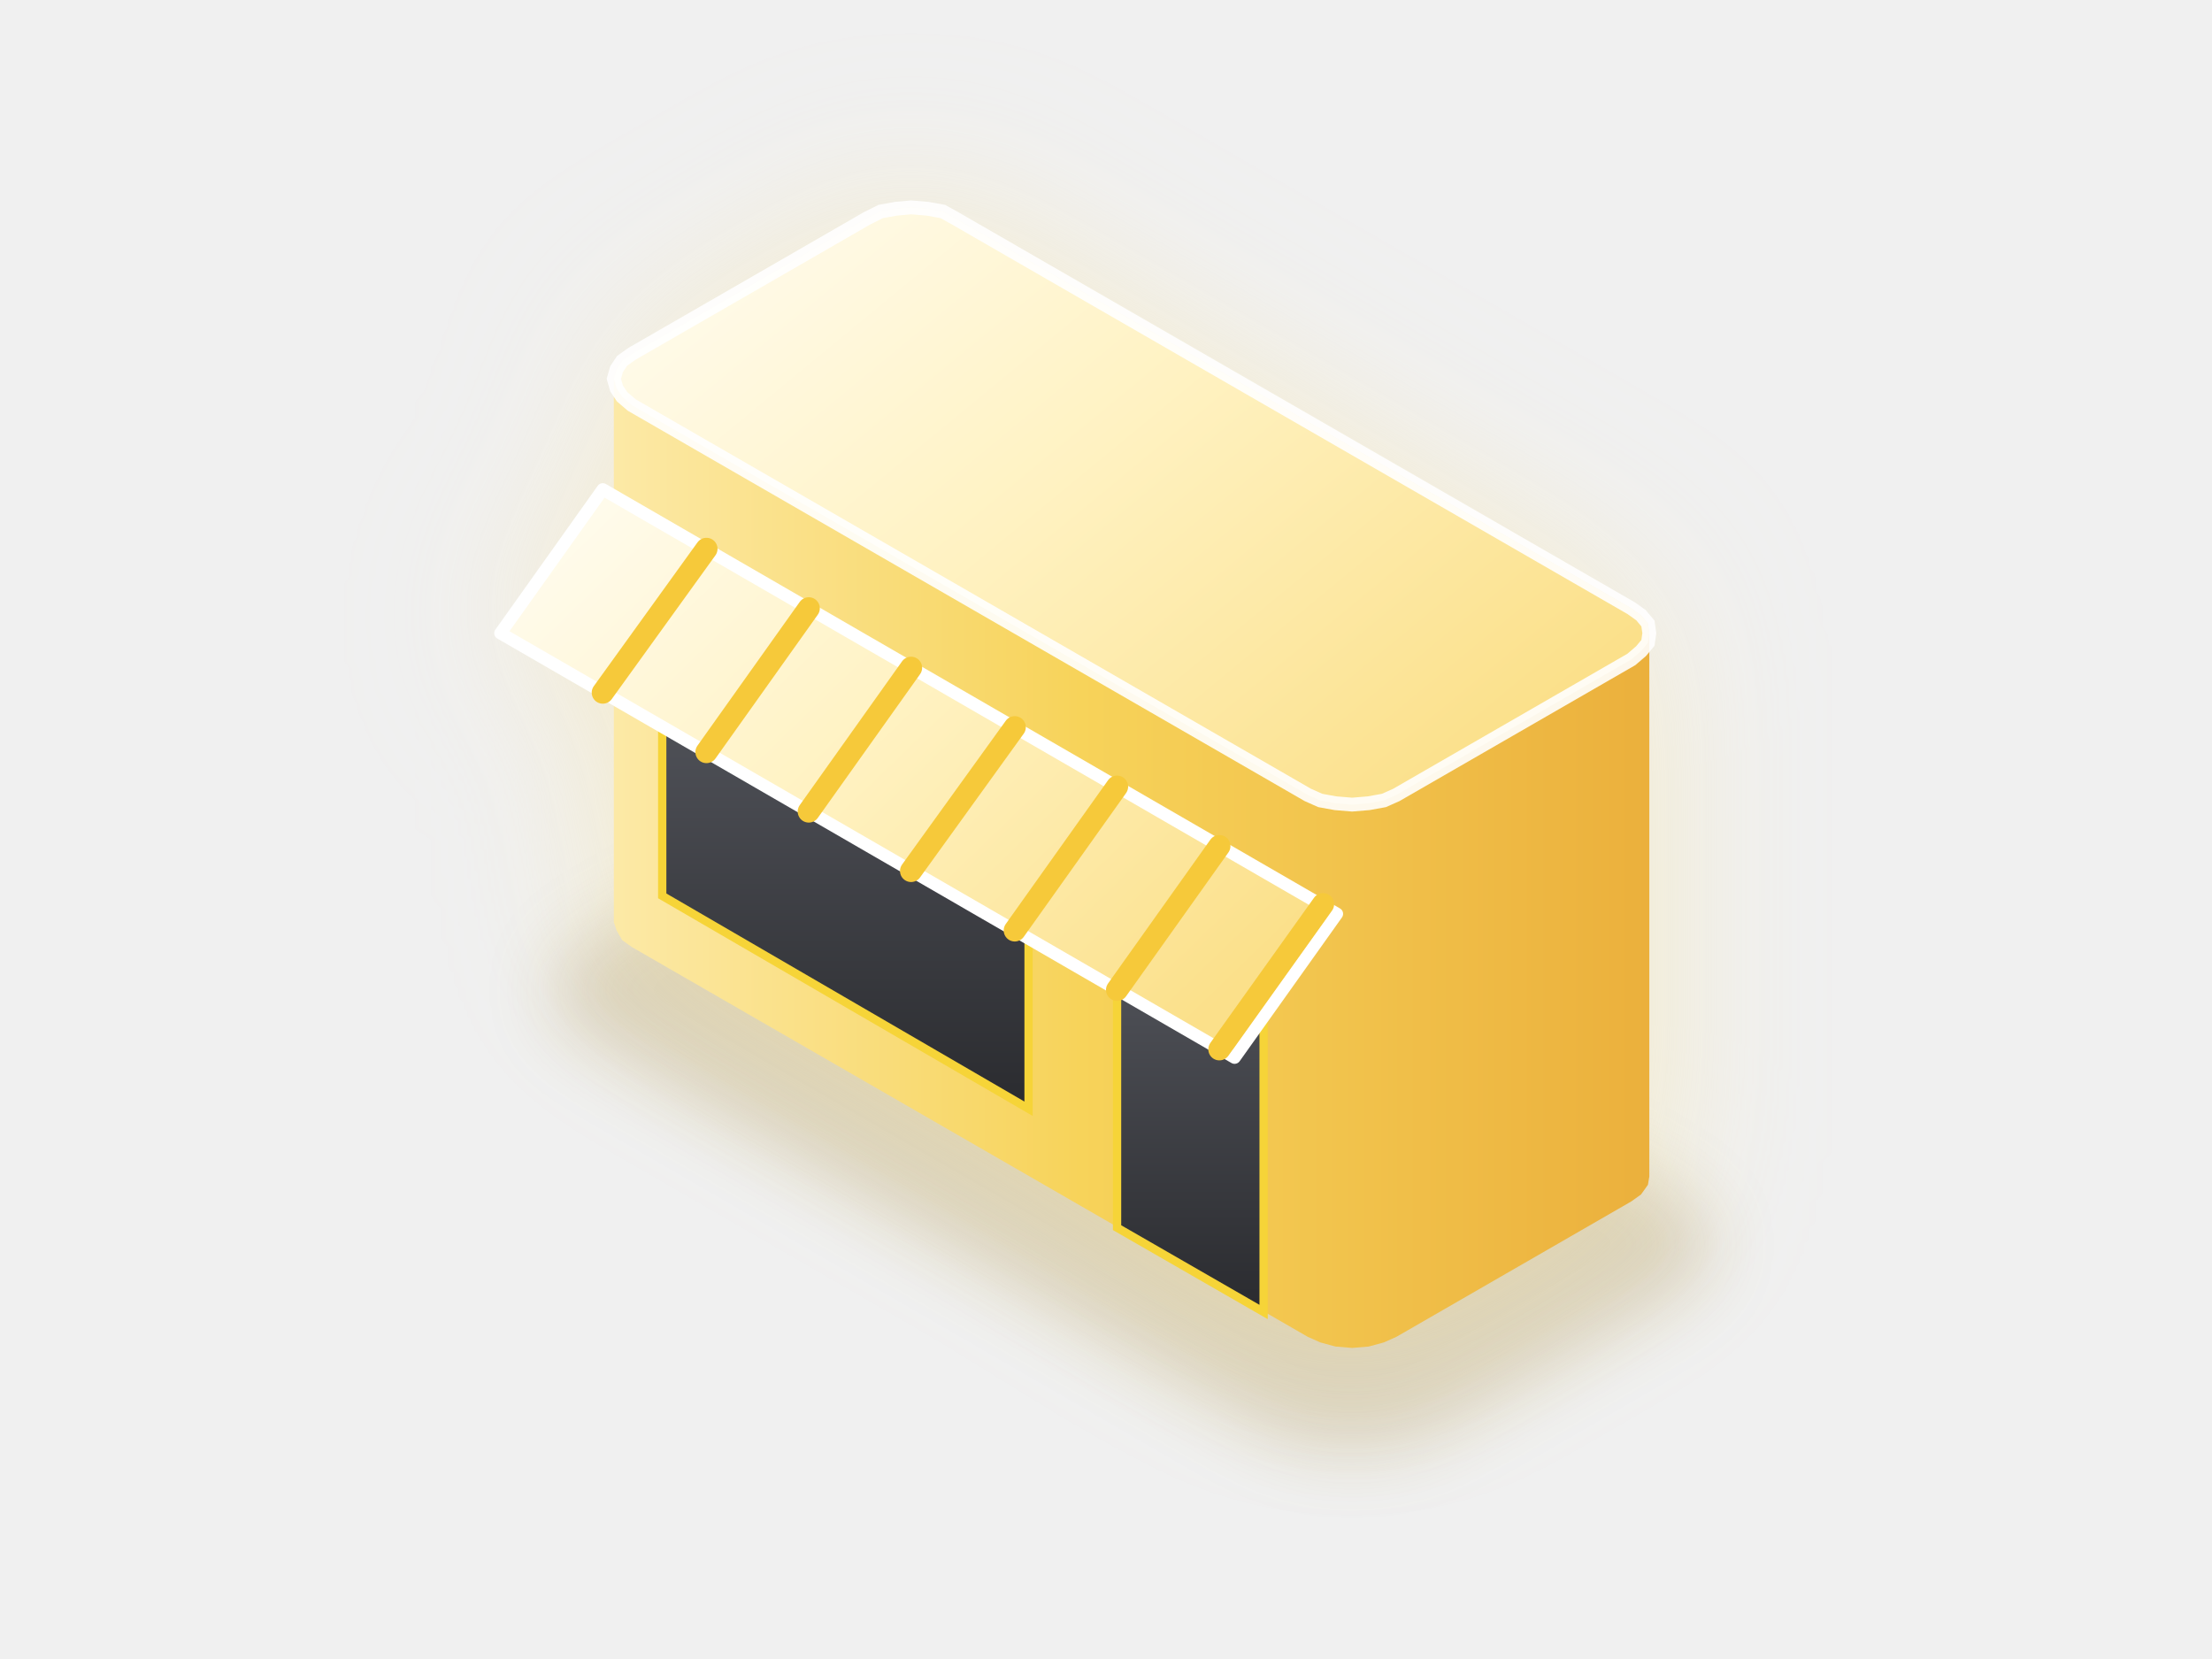
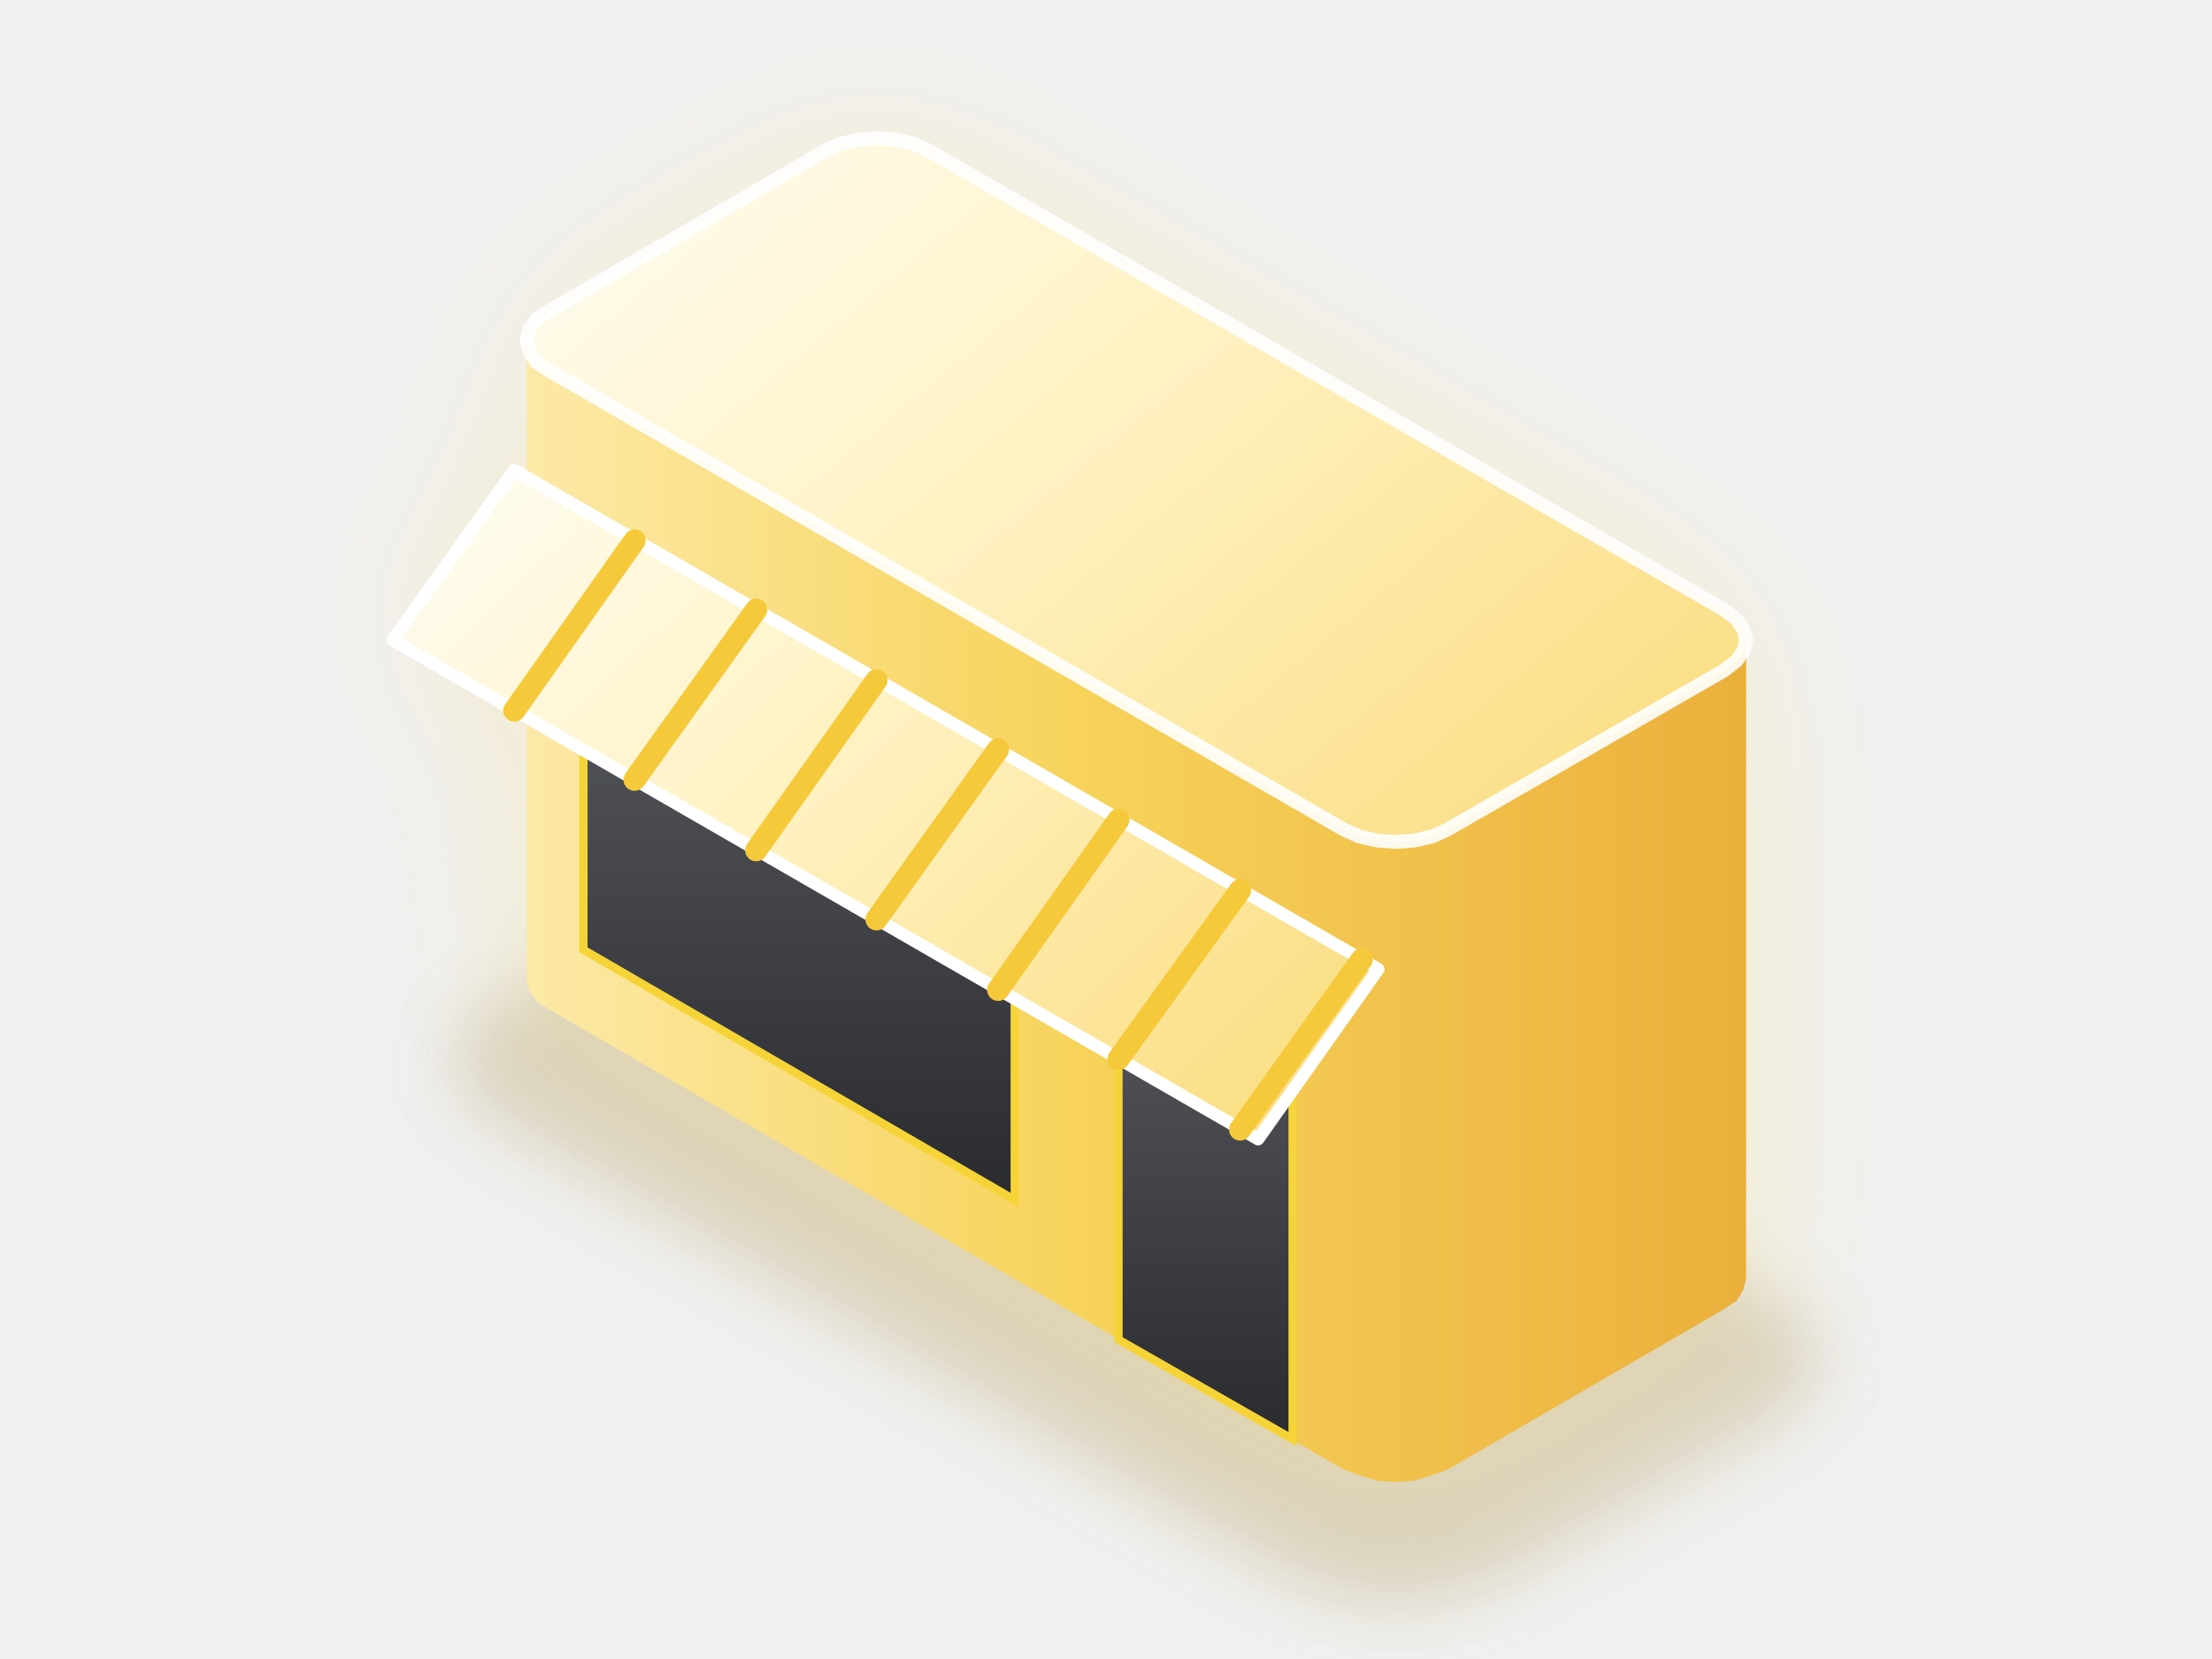
- <svg xmlns="http://www.w3.org/2000/svg" class="ii-business" width="240" height="180" viewBox="0 0 160 120" fill="none" aria-hidden="true">
-   <style>.ii-business *{transform-box:fill-box}.ii-business .obj{animation:ii-rise .6s cubic-bezier(.05,.7,.1,1) both;transition:translate .4s cubic-bezier(.05,.7,.1,1)}.ii-business .pt{animation:ii-drop .55s cubic-bezier(.05,.7,.1,1) .2s both}.ii-business .gw{opacity:.4;animation:ii-breathe 4s cubic-bezier(.45,0,.55,1) 1s infinite;transition:opacity .35s}.ii-business .sh{transform-origin:40% 40%;animation:ii-in .6s ease-out both;transition:transform .4s cubic-bezier(.05,.7,.1,1),opacity .4s}.ii-business .sn{translate:-60px 0;animation:ii-sheen 1.2s cubic-bezier(.05,.7,.1,1) .45s both}.ii-business .win{transition:fill .4s ease-out}:is(.ml-protect:hover,.ml-protect:focus-visible) .ii-business .obj{translate:0 -5px}:is(.ml-protect:hover,.ml-protect:focus-visible) .ii-business .sh{transform:scale(.92);opacity:.14}:is(.ml-protect:hover,.ml-protect:focus-visible) .ii-business .gw{opacity:.8;animation:none}:is(.ml-protect:hover,.ml-protect:focus-visible) .ii-business .sn{animation:ii-sheen 1.2s cubic-bezier(.05,.7,.1,1) both}:is(.ml-protect:hover,.ml-protect:focus-visible) .ii-business .win{fill:#FFE79A}@keyframes ii-rise{from{opacity:0;transform:translateY(10px)}}@keyframes ii-drop{from{opacity:0;transform:translateY(-8px)}}@keyframes ii-in{from{opacity:0}}@keyframes ii-breathe{50%{opacity:.65}}@keyframes ii-sheen{from{translate:-60px 0}to{translate:220px 0}}@media (prefers-reduced-motion:reduce){.ii-business *{animation:none!important;transition:none!important}}</style>
+ <svg xmlns="http://www.w3.org/2000/svg" class="ii-business" width="240" height="180" viewBox="0 0 160 120" fill="none" style="overflow:visible" aria-hidden="true">
+   <style>.ii-business *{transform-box:fill-box}.ii-business .obj{animation:ii-rise .6s cubic-bezier(.05,.7,.1,1) both;transition:translate .4s cubic-bezier(.05,.7,.1,1)}.ii-business .pt{animation:ii-drop .55s cubic-bezier(.05,.7,.1,1) .2s both}.ii-business .gw{opacity:.4;animation:ii-breathe 4s cubic-bezier(.45,0,.55,1) 1s infinite;transition:opacity .35s}.ii-business .sh{transform-origin:40% 40%;animation:ii-in .6s ease-out both;transition:transform .4s cubic-bezier(.05,.7,.1,1),opacity .4s}.ii-business .sn{translate:-60px 0;animation:ii-sheen 1.2s cubic-bezier(.05,.7,.1,1) .45s both}.ii-business .win{transition:fill .4s ease-out}.ii-business .hl{opacity:0;transition:opacity .45s ease-out}:is(.ml-protect:hover,.ml-protect:focus-visible) .ii-business .hl{opacity:.9}:is(.ml-protect:hover,.ml-protect:focus-visible) .ii-business .obj{translate:0 -5px}:is(.ml-protect:hover,.ml-protect:focus-visible) .ii-business .sh{transform:scale(.92);opacity:.14}:is(.ml-protect:hover,.ml-protect:focus-visible) .ii-business .gw{opacity:1;animation:none}:is(.ml-protect:hover,.ml-protect:focus-visible) .ii-business .sn{animation:ii-sheen 1.2s cubic-bezier(.05,.7,.1,1) both}:is(.ml-protect:hover,.ml-protect:focus-visible) .ii-business .win{fill:#FFE79A}@keyframes ii-rise{from{opacity:0;transform:translateY(10px)}}@keyframes ii-drop{from{opacity:0;transform:translateY(-8px)}}@keyframes ii-in{from{opacity:0}}@keyframes ii-breathe{50%{opacity:.65}}@keyframes ii-sheen{from{translate:-60px 0}to{translate:220px 0}}@media (prefers-reduced-motion:reduce){.ii-business *{animation:none!important;transition:none!important}}</style>
  <defs>
    <linearGradient id="ii-business-t" x1="0" y1="0" x2="1" y2=".7">
      <stop offset="0" stop-color="#FFFDF5" />
      <stop offset=".5" stop-color="#FFF2C2" />
      <stop offset="1" stop-color="#FBE08A" />
    </linearGradient>
    <linearGradient id="ii-business-s" x1="0" y1="0" x2="1" y2="0">
      <stop offset="0" stop-color="#FCE9A6" />
      <stop offset=".45" stop-color="#F7D35A" />
      <stop offset="1" stop-color="#EBB03C" />
    </linearGradient>
    <linearGradient id="ii-business-g" x1="0" y1="0" x2="0" y2="1">
      <stop offset="0" stop-color="#55575E" />
      <stop offset="1" stop-color="#2A2B2F" />
    </linearGradient>
    <linearGradient id="ii-business-h" x1="0" y1="0" x2="1" y2="0">
      <stop offset="0" stop-color="#fff" stop-opacity="0" />
      <stop offset=".5" stop-color="#fff" stop-opacity=".8" />
      <stop offset="1" stop-color="#fff" stop-opacity="0" />
    </linearGradient>
    <filter id="ii-business-b" x="-50%" y="-50%" width="200%" height="200%">
      <feGaussianBlur stdDeviation="6" />
    </filter>
+     <filter id="ii-business-hb" x="-80%" y="-80%" width="260%" height="260%">
+       <feGaussianBlur stdDeviation="14" />
+     </filter>
    <filter id="ii-business-sb" x="-30%" y="-30%" width="160%" height="160%">
      <feGaussianBlur stdDeviation="2.4" />
    </filter>
  </defs>
-   <path class="sh" d="M104.2 103.5 L102.3 104.3 L100.1 104.8 L97.8 105.0 L95.5 104.8 L93.3 104.3 L91.4 103.5 L42.6 75.3 L41.1 74.2 L40.2 72.9 L39.9 71.6 L40.2 70.2 L41.1 69.0 L42.6 67.9 L59.6 58.1 L61.4 57.3 L63.6 56.7 L65.9 56.6 L68.3 56.7 L70.4 57.3 L72.3 58.1 L121.2 86.3 L122.6 87.4 L123.5 88.6 L123.8 90.0 L123.5 91.3 L122.6 92.6 L121.2 93.7 Z" fill="#8A6A12" opacity=".22" filter="url(#ii-business-sb)" />
+   <path class="sh" d="M108.5 114.2 L106.3 115.2 L103.7 115.8 L101.0 116.0 L98.2 115.8 L95.7 115.2 L93.5 114.2 L35.9 81.0 L34.2 79.7 L33.2 78.2 L32.8 76.6 L33.2 75.1 L34.2 73.6 L35.9 72.3 L55.9 60.7 L58.1 59.8 L60.7 59.2 L63.4 58.9 L66.2 59.2 L68.7 59.8 L70.9 60.7 L128.5 94.0 L130.2 95.2 L131.2 96.7 L131.6 98.3 L131.2 99.9 L130.2 101.4 L128.5 102.6 Z" fill="#8A6A12" opacity=".22" filter="url(#ii-business-sb)" />
  <g class="obj">
+     <g class="hl" filter="url(#ii-business-hb)">
+       <g>
+         <path d="M38.1 24.6 L38.3 23.8 L38.8 23.1 L39.7 22.5 L59.7 10.9 L60.8 10.4 L62.1 10.1 L63.4 10.0 L64.8 10.1 L66.1 10.4 L67.2 10.9 L124.7 44.1 L125.6 44.8 L126.1 45.5 L126.3 46.3 L126.3 92.5 L126.1 93.3 L125.6 94.1 L124.7 94.7 L104.7 106.3 L103.6 106.7 L102.3 107.1 L101.0 107.2 L99.6 107.1 L98.3 106.7 L97.2 106.3 L39.7 73.0 L38.8 72.4 L38.3 71.7 L38.1 70.9 Z" fill="#FCE38A" />
+         <path d="M104.7 60.0 L103.6 60.5 L102.3 60.8 L101.0 60.9 L99.6 60.8 L98.3 60.5 L97.2 60.0 L39.7 26.8 L38.8 26.2 L38.3 25.4 L38.1 24.6 L38.3 23.8 L38.8 23.1 L39.7 22.5 L59.7 10.9 L60.8 10.4 L62.1 10.1 L63.4 10.0 L64.8 10.1 L66.1 10.4 L67.2 10.9 L124.7 44.1 L125.6 44.8 L126.1 45.5 L126.3 46.3 L126.1 47.1 L125.6 47.8 L124.7 48.5 Z" fill="#FCE38A" />
+         <clipPath id="ii-business-c6">
+           <path d="M104.7 60.0 L103.6 60.5 L102.3 60.8 L101.0 60.9 L99.6 60.8 L98.3 60.5 L97.2 60.0 L39.7 26.8 L38.8 26.2 L38.3 25.4 L38.1 24.6 L38.3 23.8 L38.8 23.1 L39.7 22.5 L59.7 10.9 L60.8 10.4 L62.1 10.1 L63.4 10.0 L64.8 10.1 L66.1 10.4 L67.2 10.9 L124.7 44.1 L125.6 44.8 L126.1 45.5 L126.3 46.3 L126.1 47.1 L125.6 47.8 L124.7 48.5 Z" />
+         </clipPath>
+         <g clip-path="url(#ii-business-c6)">
+           <rect class="sn" x="-1.9" y="0" width="30" height="120" fill="url(#ii-business-h)" transform="skewX(-20)" />
+         </g>
+         <path d="M104.7 60.0 L103.6 60.5 L102.3 60.8 L101.0 60.9 L99.6 60.8 L98.3 60.5 L97.2 60.0 L39.7 26.8 L38.8 26.2 L38.3 25.4 L38.1 24.6 L38.3 23.8 L38.8 23.1 L39.7 22.5 L59.7 10.9 L60.8 10.4 L62.1 10.1 L63.4 10.0 L64.8 10.1 L66.1 10.4 L67.2 10.9 L124.7 44.1 L125.6 44.8 L126.1 45.5 L126.3 46.3 L126.1 47.1 L125.6 47.8 L124.7 48.5 Z" stroke="#fff" stroke-width="1" opacity=".9" />
+       </g>
+       <path class="win" d="M42.2 48.5 L73.4 66.5 L73.4 86.8 L42.2 68.7 Z" fill="#FCE38A" stroke="#F6D438" stroke-width=".6" />
+       <path class="win" d="M80.9 70.9 L93.5 78.1 L93.5 104.1 L80.9 96.9 Z" fill="#FCE38A" stroke="#F6D438" stroke-width=".6" />
+       <g class="pt">
+         <path d="M37.2 34.0 L99.7 70.1 L91.0 82.4 L28.4 46.3 Z" fill="#FCE38A" stroke="#fff" stroke-width=".9" stroke-linejoin="round" />
+         <g stroke="#F6C93A" stroke-width="1.6" stroke-linecap="round">
+           <path d="M45.9 39.1 L37.2 51.4" />
+           <path d="M54.7 44.1 L45.9 56.4" />
+           <path d="M63.4 49.2 L54.7 61.5" />
+           <path d="M72.2 54.2 L63.4 66.5" />
+           <path d="M80.9 59.3 L72.2 71.6" />
+           <path d="M89.7 64.4 L80.9 76.6" />
+           <path d="M98.5 69.4 L89.7 81.7" />
+         </g>
+       </g>
+     </g>
    <g class="gw" filter="url(#ii-business-b)">
      <g>
-         <path d="M44.4 27.4 L44.6 26.7 L45.0 26.1 L45.7 25.6 L62.7 15.8 L63.7 15.3 L64.8 15.1 L65.9 15.0 L67.1 15.1 L68.2 15.3 L69.1 15.8 L118.0 44.0 L118.7 44.5 L119.2 45.1 L119.3 45.8 L119.3 85.1 L119.2 85.7 L118.7 86.4 L118.0 86.9 L101.0 96.7 L100.1 97.1 L99.0 97.4 L97.8 97.5 L96.6 97.4 L95.5 97.1 L94.6 96.7 L45.7 68.5 L45.0 68.0 L44.6 67.3 L44.4 66.7 Z" fill="#FCE38A" />
-         <path d="M101.0 57.5 L100.1 57.9 L99.0 58.1 L97.8 58.2 L96.6 58.1 L95.5 57.9 L94.6 57.5 L45.7 29.3 L45.0 28.7 L44.6 28.1 L44.4 27.4 L44.6 26.7 L45.0 26.1 L45.7 25.6 L62.7 15.8 L63.7 15.3 L64.8 15.1 L65.9 15.0 L67.1 15.1 L68.2 15.3 L69.1 15.8 L118.0 44.0 L118.7 44.5 L119.2 45.1 L119.3 45.8 L119.2 46.5 L118.7 47.1 L118.0 47.7 Z" fill="#FCE38A" />
+         <path d="M38.1 24.6 L38.3 23.8 L38.8 23.1 L39.7 22.5 L59.7 10.9 L60.8 10.4 L62.1 10.1 L63.4 10.0 L64.8 10.1 L66.1 10.4 L67.2 10.9 L124.7 44.1 L125.6 44.8 L126.1 45.5 L126.3 46.3 L126.3 92.5 L126.1 93.3 L125.6 94.1 L124.7 94.7 L104.7 106.3 L103.6 106.7 L102.3 107.1 L101.0 107.2 L99.6 107.1 L98.3 106.7 L97.2 106.3 L39.7 73.0 L38.8 72.4 L38.3 71.7 L38.1 70.9 Z" fill="#FCE38A" />
+         <path d="M104.7 60.0 L103.6 60.5 L102.3 60.8 L101.0 60.9 L99.6 60.8 L98.3 60.5 L97.2 60.0 L39.7 26.8 L38.8 26.2 L38.3 25.4 L38.1 24.6 L38.3 23.8 L38.8 23.1 L39.7 22.5 L59.7 10.9 L60.8 10.4 L62.1 10.1 L63.4 10.0 L64.8 10.1 L66.1 10.4 L67.2 10.9 L124.7 44.1 L125.6 44.8 L126.1 45.5 L126.3 46.3 L126.1 47.1 L125.6 47.8 L124.7 48.5 Z" fill="#FCE38A" />
        <clipPath id="ii-business-c6">
-           <path d="M101.0 57.5 L100.1 57.9 L99.0 58.1 L97.8 58.2 L96.6 58.1 L95.5 57.9 L94.6 57.5 L45.7 29.3 L45.0 28.7 L44.6 28.1 L44.4 27.4 L44.6 26.7 L45.0 26.1 L45.7 25.6 L62.7 15.8 L63.7 15.3 L64.8 15.1 L65.9 15.0 L67.1 15.1 L68.2 15.3 L69.1 15.8 L118.0 44.0 L118.7 44.5 L119.2 45.1 L119.3 45.8 L119.2 46.5 L118.7 47.1 L118.0 47.7 Z" />
+           <path d="M104.7 60.0 L103.6 60.5 L102.3 60.8 L101.0 60.9 L99.6 60.8 L98.3 60.5 L97.2 60.0 L39.7 26.8 L38.8 26.2 L38.3 25.4 L38.1 24.6 L38.3 23.8 L38.8 23.1 L39.7 22.5 L59.7 10.9 L60.8 10.4 L62.1 10.1 L63.4 10.0 L64.8 10.1 L66.1 10.4 L67.2 10.9 L124.7 44.1 L125.6 44.8 L126.1 45.5 L126.3 46.3 L126.1 47.1 L125.6 47.8 L124.7 48.5 Z" />
        </clipPath>
        <g clip-path="url(#ii-business-c6)">
-           <rect class="sn" x="4.4" y="0" width="30" height="120" fill="url(#ii-business-h)" transform="skewX(-20)" />
+           <rect class="sn" x="-1.9" y="0" width="30" height="120" fill="url(#ii-business-h)" transform="skewX(-20)" />
        </g>
-         <path d="M101.0 57.5 L100.1 57.9 L99.0 58.1 L97.8 58.2 L96.6 58.1 L95.5 57.9 L94.6 57.5 L45.7 29.3 L45.0 28.7 L44.6 28.1 L44.4 27.4 L44.6 26.7 L45.0 26.1 L45.7 25.6 L62.7 15.8 L63.7 15.3 L64.8 15.1 L65.9 15.0 L67.1 15.1 L68.2 15.3 L69.1 15.8 L118.0 44.0 L118.7 44.5 L119.2 45.1 L119.3 45.8 L119.2 46.5 L118.7 47.1 L118.0 47.7 Z" stroke="#fff" stroke-width="1" opacity=".9" />
+         <path d="M104.7 60.0 L103.6 60.5 L102.3 60.8 L101.0 60.9 L99.6 60.8 L98.3 60.5 L97.2 60.0 L39.7 26.8 L38.8 26.2 L38.3 25.4 L38.1 24.6 L38.3 23.8 L38.8 23.1 L39.7 22.5 L59.7 10.9 L60.8 10.4 L62.1 10.1 L63.4 10.0 L64.8 10.1 L66.1 10.4 L67.2 10.9 L124.7 44.1 L125.6 44.8 L126.1 45.5 L126.3 46.3 L126.1 47.1 L125.6 47.8 L124.7 48.5 Z" stroke="#fff" stroke-width="1" opacity=".9" />
      </g>
-       <path class="win" d="M47.9 47.7 L74.4 63.0 L74.4 80.2 L47.9 64.8 Z" fill="#FCE38A" stroke="#F6D438" stroke-width=".6" />
-       <path class="win" d="M80.8 66.7 L91.4 72.8 L91.4 94.9 L80.8 88.8 Z" fill="#FCE38A" stroke="#F6D438" stroke-width=".6" />
+       <path class="win" d="M42.2 48.5 L73.4 66.5 L73.4 86.8 L42.2 68.7 Z" fill="#FCE38A" stroke="#F6D438" stroke-width=".6" />
+       <path class="win" d="M80.9 70.9 L93.5 78.1 L93.5 104.1 L80.9 96.9 Z" fill="#FCE38A" stroke="#F6D438" stroke-width=".6" />
      <g class="pt">
-         <path d="M43.6 35.4 L96.7 66.1 L89.3 76.5 L36.2 45.8 Z" fill="#FCE38A" stroke="#fff" stroke-width=".9" stroke-linejoin="round" />
+         <path d="M37.2 34.0 L99.7 70.1 L91.0 82.4 L28.4 46.3 Z" fill="#FCE38A" stroke="#fff" stroke-width=".9" stroke-linejoin="round" />
        <g stroke="#F6C93A" stroke-width="1.6" stroke-linecap="round">
-           <path d="M51.1 39.7 L43.6 50.1" />
-           <path d="M58.5 44.0 L51.1 54.4" />
-           <path d="M65.9 48.3 L58.5 58.7" />
-           <path d="M73.4 52.6 L65.9 63.0" />
-           <path d="M80.8 56.9 L73.4 67.3" />
-           <path d="M88.2 61.2 L80.8 71.6" />
-           <path d="M95.7 65.4 L88.2 75.9" />
+           <path d="M45.9 39.1 L37.2 51.4" />
+           <path d="M54.7 44.1 L45.9 56.4" />
+           <path d="M63.4 49.2 L54.7 61.5" />
+           <path d="M72.2 54.2 L63.4 66.5" />
+           <path d="M80.9 59.3 L72.2 71.6" />
+           <path d="M89.7 64.4 L80.9 76.6" />
+           <path d="M98.5 69.4 L89.7 81.7" />
        </g>
      </g>
    </g>
    <g>
-       <path d="M44.4 27.4 L44.6 26.7 L45.0 26.1 L45.7 25.6 L62.7 15.8 L63.7 15.3 L64.8 15.1 L65.9 15.0 L67.1 15.1 L68.2 15.3 L69.1 15.8 L118.0 44.0 L118.7 44.5 L119.2 45.1 L119.3 45.8 L119.3 85.1 L119.2 85.7 L118.7 86.4 L118.0 86.9 L101.0 96.7 L100.1 97.1 L99.0 97.4 L97.8 97.5 L96.6 97.4 L95.5 97.1 L94.6 96.7 L45.7 68.5 L45.0 68.0 L44.6 67.3 L44.4 66.7 Z" fill="url(#ii-business-s)" />
-       <path d="M101.0 57.5 L100.1 57.9 L99.0 58.1 L97.8 58.2 L96.6 58.1 L95.5 57.9 L94.6 57.5 L45.7 29.3 L45.0 28.7 L44.6 28.1 L44.4 27.4 L44.6 26.7 L45.0 26.1 L45.7 25.6 L62.7 15.8 L63.7 15.3 L64.8 15.1 L65.9 15.0 L67.1 15.1 L68.2 15.3 L69.1 15.8 L118.0 44.0 L118.7 44.5 L119.2 45.1 L119.3 45.8 L119.2 46.5 L118.7 47.1 L118.0 47.7 Z" fill="url(#ii-business-t)" />
+       <path d="M38.1 24.6 L38.3 23.8 L38.8 23.1 L39.7 22.5 L59.7 10.9 L60.8 10.4 L62.1 10.1 L63.4 10.0 L64.8 10.1 L66.1 10.4 L67.2 10.9 L124.7 44.1 L125.6 44.8 L126.1 45.5 L126.3 46.3 L126.3 92.5 L126.1 93.3 L125.6 94.1 L124.7 94.7 L104.7 106.3 L103.6 106.7 L102.3 107.1 L101.0 107.2 L99.6 107.1 L98.3 106.7 L97.2 106.3 L39.7 73.0 L38.8 72.4 L38.3 71.7 L38.1 70.9 Z" fill="url(#ii-business-s)" />
+       <path d="M104.7 60.0 L103.6 60.5 L102.3 60.8 L101.0 60.9 L99.6 60.8 L98.3 60.5 L97.2 60.0 L39.7 26.8 L38.8 26.2 L38.3 25.4 L38.1 24.6 L38.3 23.8 L38.8 23.1 L39.7 22.5 L59.7 10.9 L60.8 10.4 L62.1 10.1 L63.4 10.0 L64.8 10.1 L66.1 10.4 L67.2 10.9 L124.7 44.1 L125.6 44.8 L126.1 45.5 L126.3 46.3 L126.1 47.1 L125.6 47.8 L124.7 48.5 Z" fill="url(#ii-business-t)" />
      <clipPath id="ii-business-c6">
-         <path d="M101.0 57.5 L100.1 57.9 L99.0 58.1 L97.8 58.2 L96.6 58.1 L95.5 57.9 L94.6 57.5 L45.7 29.3 L45.0 28.7 L44.6 28.1 L44.4 27.4 L44.6 26.7 L45.0 26.1 L45.7 25.6 L62.7 15.8 L63.7 15.3 L64.8 15.1 L65.9 15.0 L67.1 15.1 L68.2 15.3 L69.1 15.8 L118.0 44.0 L118.7 44.5 L119.2 45.1 L119.3 45.8 L119.2 46.5 L118.7 47.1 L118.0 47.7 Z" />
+         <path d="M104.7 60.0 L103.6 60.5 L102.3 60.8 L101.0 60.9 L99.6 60.8 L98.3 60.5 L97.2 60.0 L39.7 26.8 L38.8 26.2 L38.3 25.4 L38.1 24.6 L38.3 23.8 L38.8 23.1 L39.7 22.5 L59.7 10.9 L60.8 10.4 L62.1 10.1 L63.4 10.0 L64.8 10.1 L66.1 10.4 L67.2 10.9 L124.7 44.1 L125.6 44.8 L126.1 45.5 L126.3 46.3 L126.1 47.1 L125.6 47.8 L124.7 48.5 Z" />
      </clipPath>
      <g clip-path="url(#ii-business-c6)">
-         <rect class="sn" x="4.4" y="0" width="30" height="120" fill="url(#ii-business-h)" transform="skewX(-20)" />
+         <rect class="sn" x="-1.9" y="0" width="30" height="120" fill="url(#ii-business-h)" transform="skewX(-20)" />
      </g>
-       <path d="M101.0 57.5 L100.1 57.9 L99.0 58.1 L97.8 58.2 L96.6 58.1 L95.5 57.9 L94.6 57.5 L45.7 29.3 L45.0 28.7 L44.6 28.1 L44.4 27.4 L44.6 26.7 L45.0 26.1 L45.7 25.6 L62.7 15.8 L63.7 15.3 L64.8 15.1 L65.9 15.0 L67.1 15.1 L68.2 15.3 L69.1 15.8 L118.0 44.0 L118.7 44.5 L119.2 45.1 L119.3 45.8 L119.2 46.5 L118.7 47.1 L118.0 47.7 Z" stroke="#fff" stroke-width="1" opacity=".9" />
+       <path d="M104.7 60.0 L103.6 60.5 L102.3 60.8 L101.0 60.9 L99.6 60.8 L98.3 60.5 L97.2 60.0 L39.7 26.8 L38.8 26.2 L38.3 25.4 L38.1 24.6 L38.3 23.8 L38.8 23.1 L39.7 22.5 L59.7 10.9 L60.8 10.4 L62.1 10.1 L63.4 10.0 L64.8 10.1 L66.1 10.4 L67.2 10.9 L124.7 44.1 L125.6 44.8 L126.1 45.5 L126.3 46.3 L126.1 47.1 L125.6 47.8 L124.7 48.5 Z" stroke="#fff" stroke-width="1" opacity=".9" />
    </g>
-     <path class="win" d="M47.9 47.7 L74.4 63.0 L74.4 80.2 L47.9 64.8 Z" fill="url(#ii-business-g)" stroke="#F6D438" stroke-width=".6" />
-     <path class="win" d="M80.8 66.7 L91.4 72.8 L91.4 94.9 L80.8 88.8 Z" fill="url(#ii-business-g)" stroke="#F6D438" stroke-width=".6" />
+     <path class="win" d="M42.2 48.5 L73.4 66.5 L73.4 86.8 L42.2 68.7 Z" fill="url(#ii-business-g)" stroke="#F6D438" stroke-width=".6" />
+     <path class="win" d="M80.9 70.9 L93.5 78.1 L93.5 104.1 L80.9 96.9 Z" fill="url(#ii-business-g)" stroke="#F6D438" stroke-width=".6" />
    <g class="pt">
-       <path d="M43.6 35.4 L96.7 66.1 L89.3 76.5 L36.2 45.8 Z" fill="url(#ii-business-t)" stroke="#fff" stroke-width=".9" stroke-linejoin="round" />
+       <path d="M37.2 34.0 L99.7 70.1 L91.0 82.4 L28.4 46.3 Z" fill="url(#ii-business-t)" stroke="#fff" stroke-width=".9" stroke-linejoin="round" />
      <g stroke="#F6C93A" stroke-width="1.6" stroke-linecap="round">
-         <path d="M51.1 39.7 L43.6 50.1" />
-         <path d="M58.5 44.0 L51.1 54.4" />
-         <path d="M65.9 48.3 L58.5 58.7" />
-         <path d="M73.4 52.6 L65.9 63.0" />
-         <path d="M80.8 56.9 L73.4 67.3" />
-         <path d="M88.2 61.2 L80.8 71.6" />
-         <path d="M95.7 65.4 L88.2 75.9" />
+         <path d="M45.9 39.1 L37.2 51.4" />
+         <path d="M54.7 44.1 L45.9 56.4" />
+         <path d="M63.4 49.2 L54.7 61.5" />
+         <path d="M72.2 54.2 L63.4 66.5" />
+         <path d="M80.9 59.3 L72.2 71.6" />
+         <path d="M89.7 64.4 L80.9 76.6" />
+         <path d="M98.5 69.4 L89.7 81.7" />
      </g>
    </g>
  </g>
</svg>
